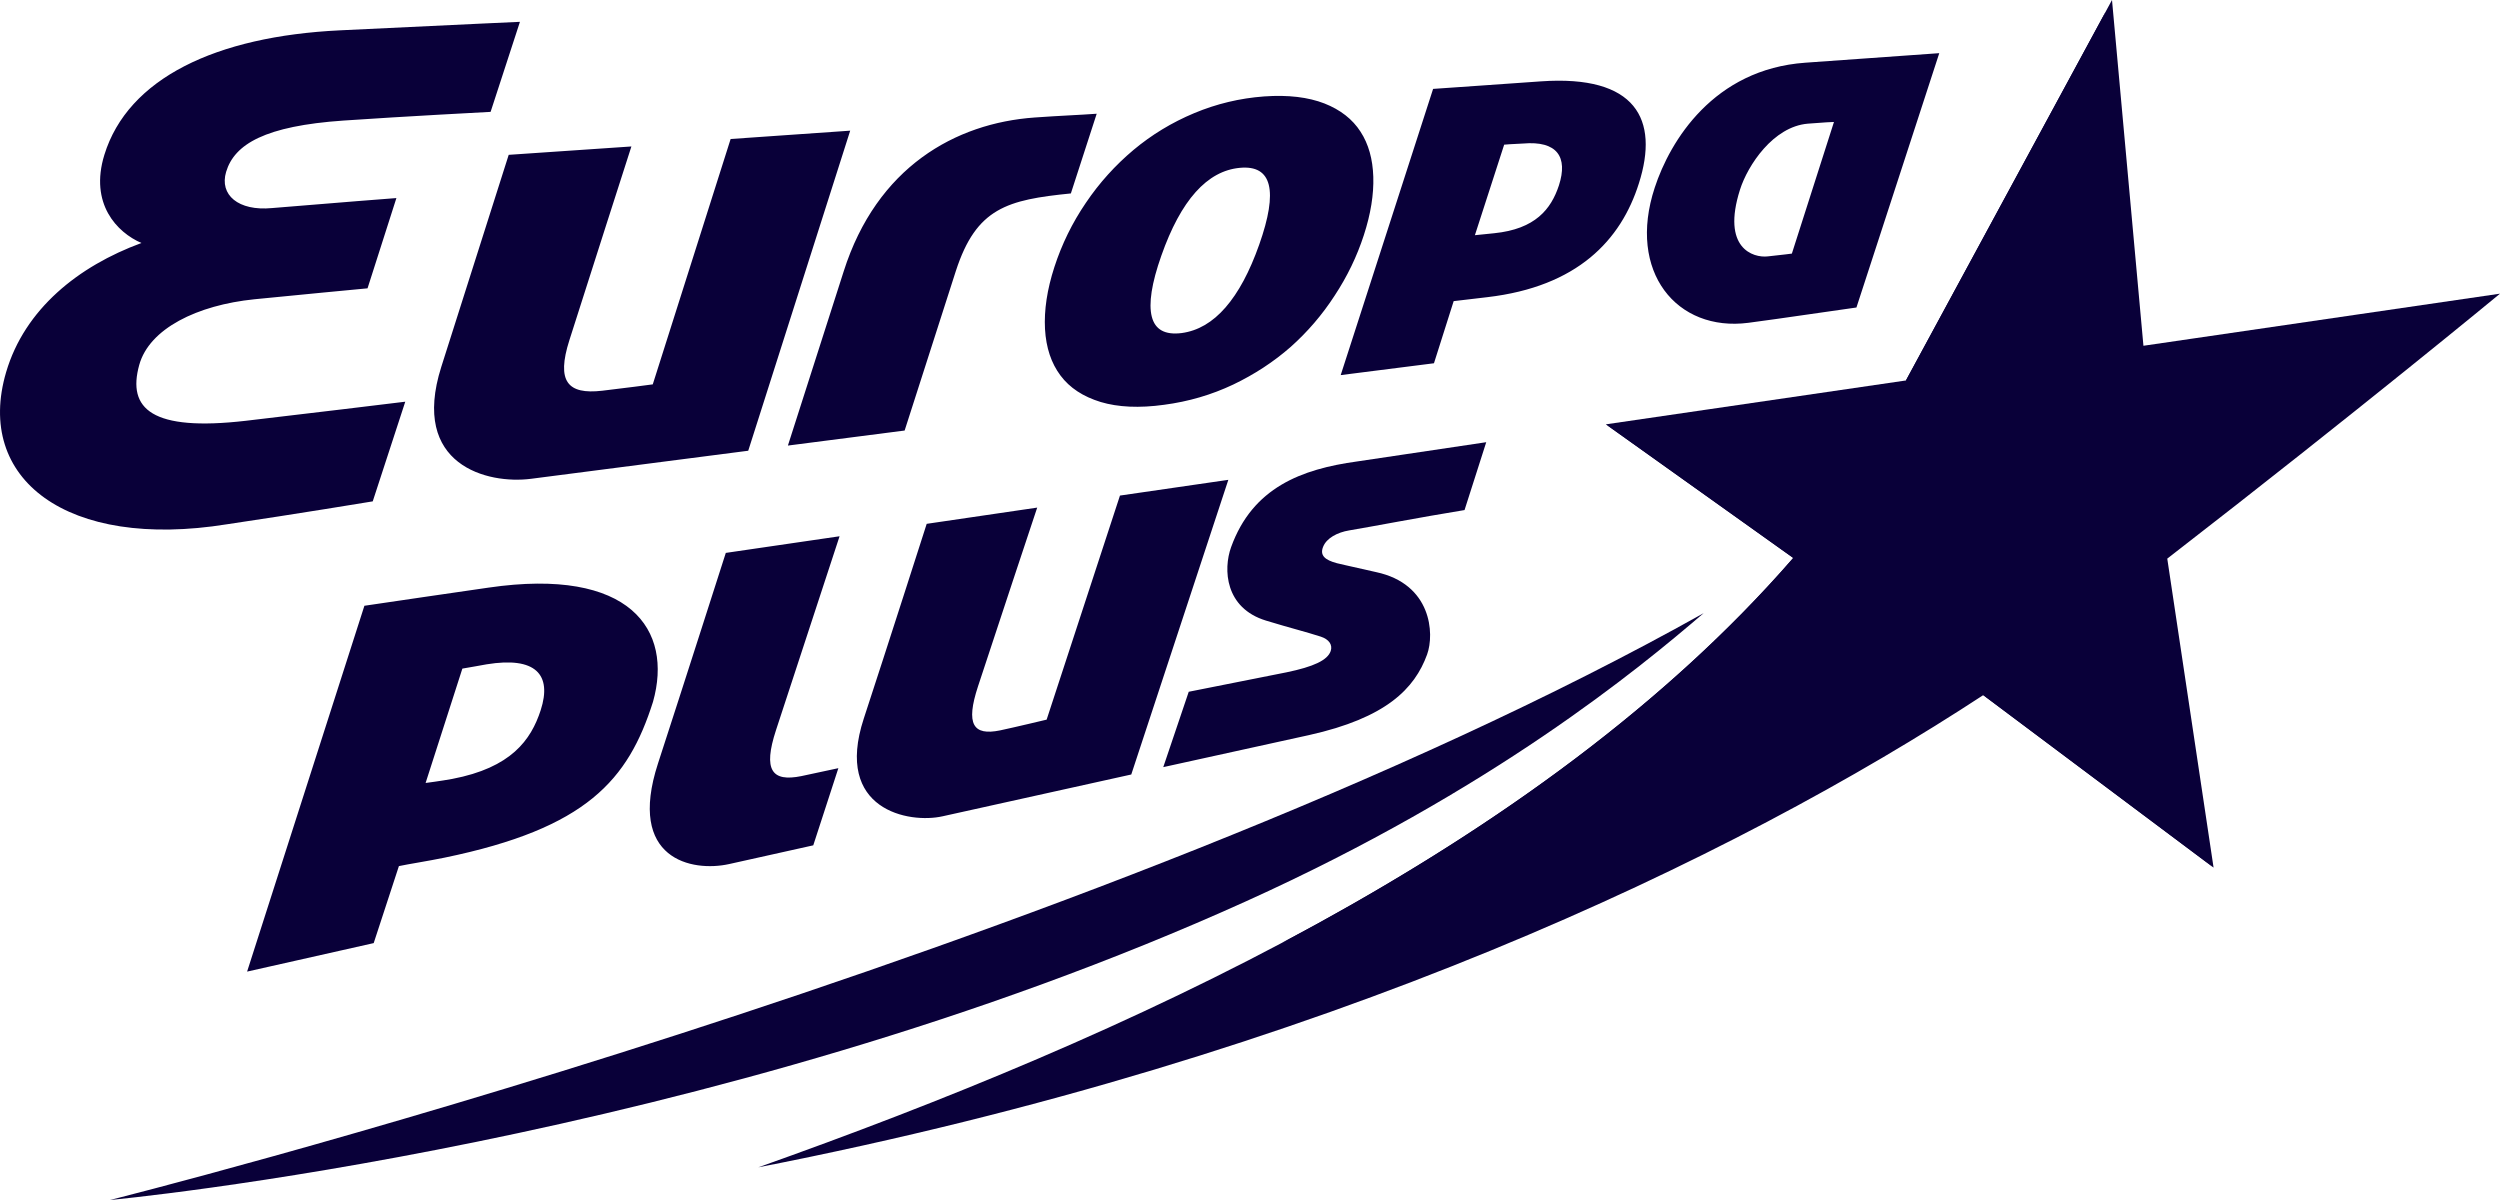
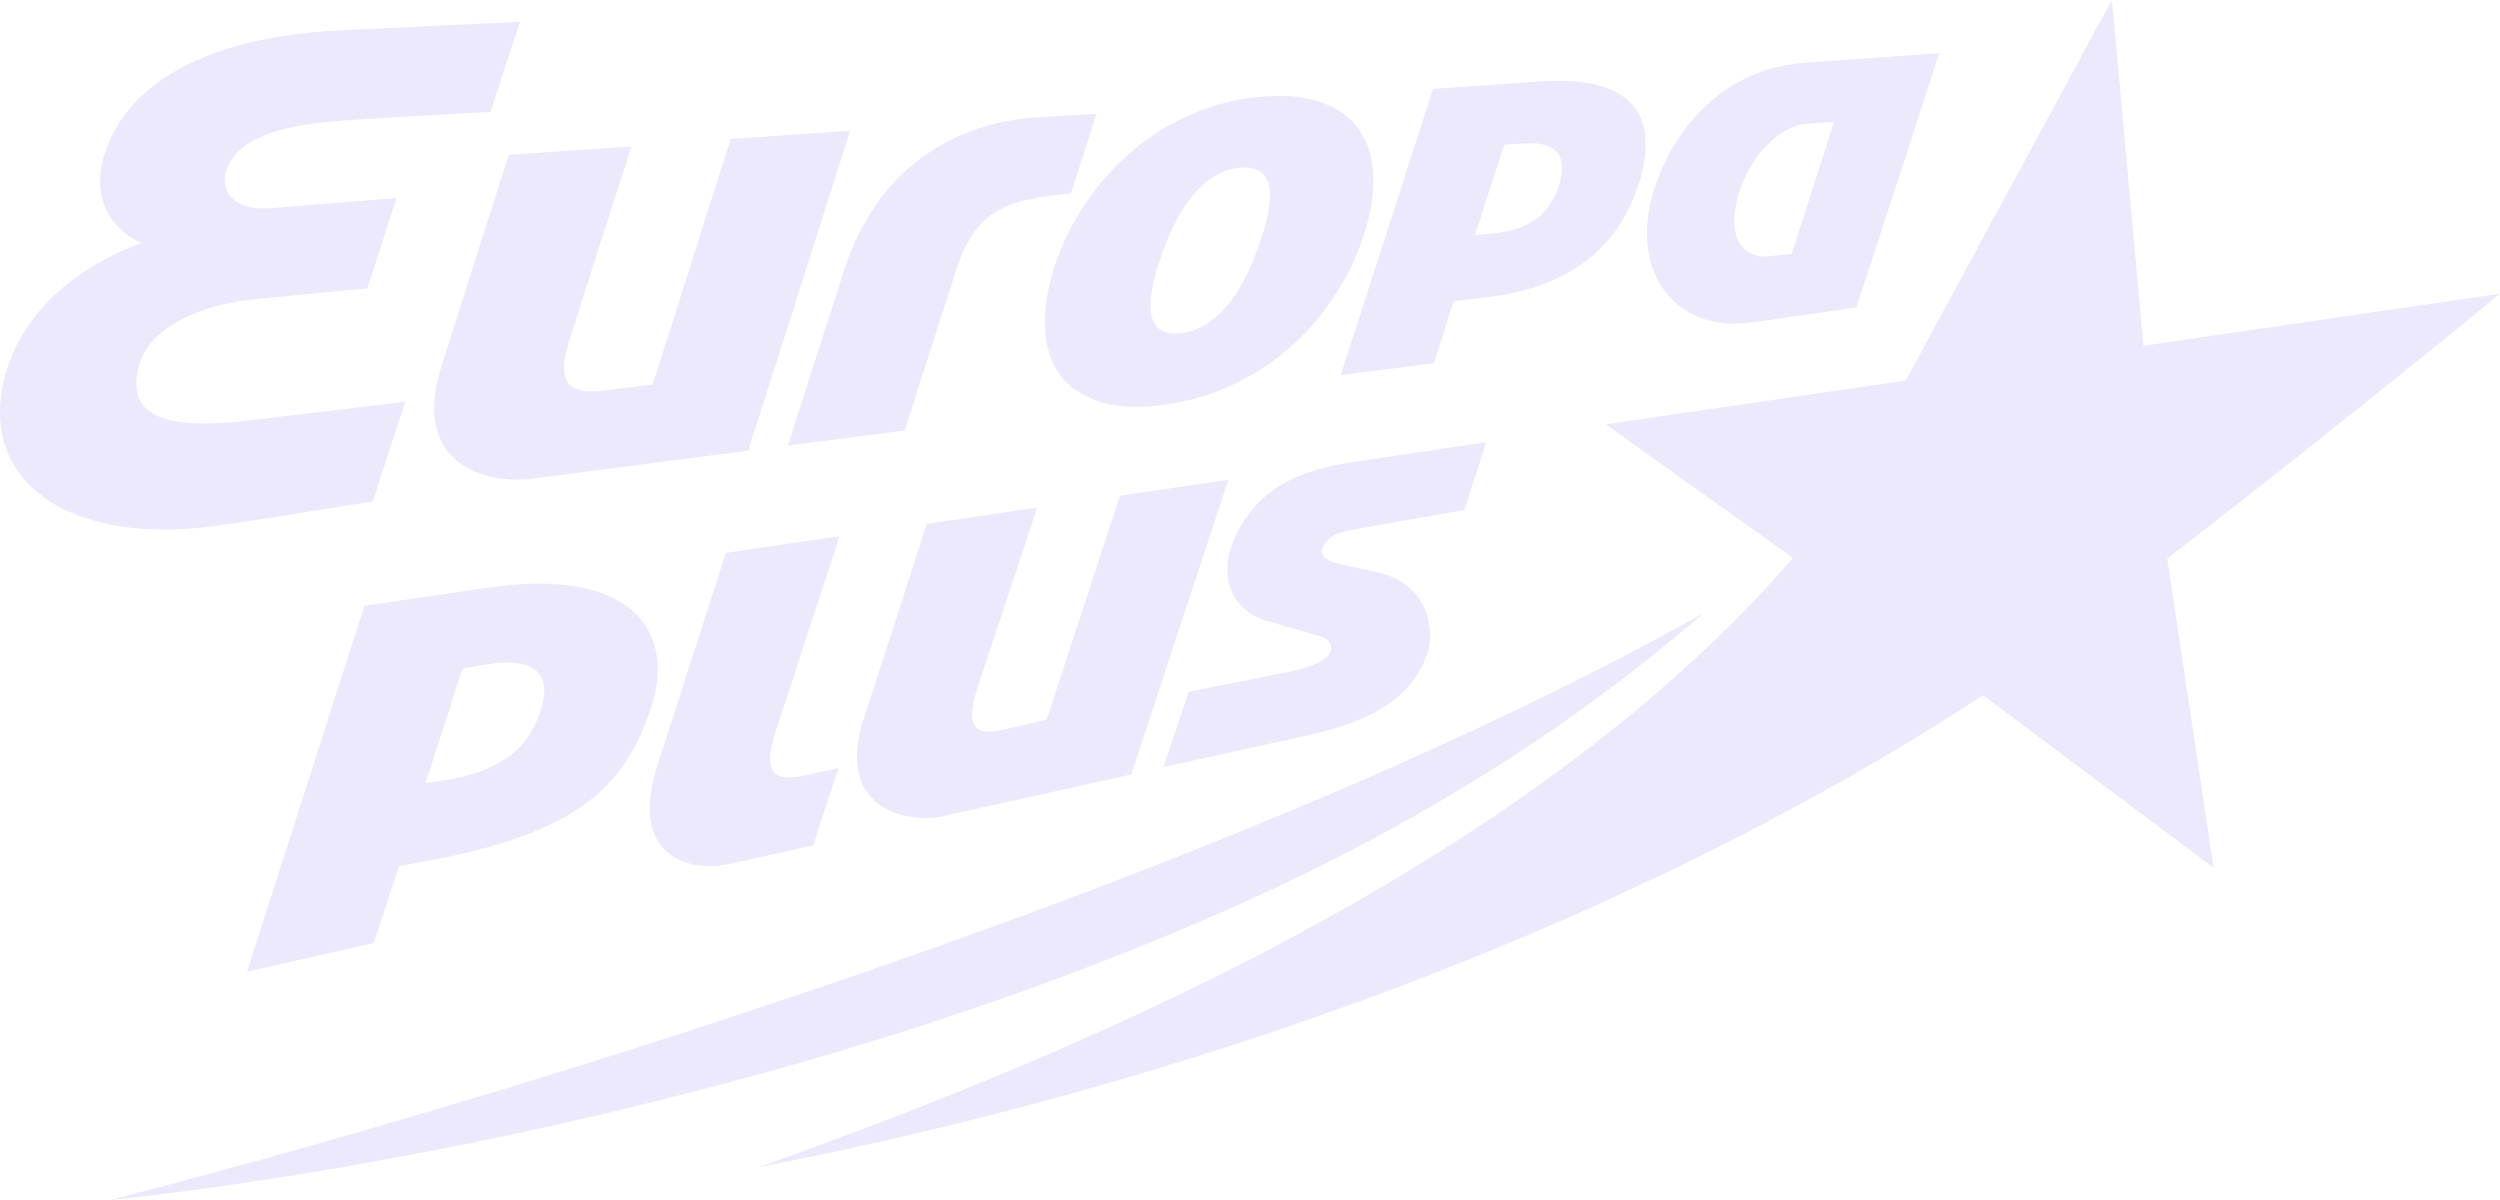
<svg xmlns="http://www.w3.org/2000/svg" width="75" height="36" viewBox="0 0 75 36" fill="none">
-   <path d="M65.018 16.759C70.787 12.293 75 8.81 75 8.81L64.303 10.373L63.36 1.52588e-05L57.178 11.414L48.176 12.73L53.798 16.739C46.166 25.523 33.672 31.143 22.748 35.02C39.796 31.687 52.046 25.735 59.497 20.854L66.407 26.027L65.018 16.759ZM25.151 23.045C24.892 23.101 24.334 23.222 24.041 23.283C23.155 23.463 22.886 23.109 23.28 21.904C23.743 20.487 25.187 16.088 25.187 16.088L21.774 16.587C21.774 16.587 20.46 20.693 19.74 22.903C18.801 25.786 20.763 26.168 21.873 25.922C22.309 25.824 23.514 25.559 24.398 25.36L25.151 23.045ZM12.768 23.489L13.871 20.058C14.258 19.996 14.288 19.981 14.597 19.93C16.074 19.688 16.566 20.238 16.221 21.305C15.929 22.204 15.332 23.032 13.565 23.368C13.211 23.433 12.768 23.489 12.768 23.489ZM14.654 17.629C13.715 17.768 11.776 18.044 10.932 18.173L7.413 29.148L11.211 28.293L11.967 25.983C12.252 25.922 12.835 25.833 13.334 25.73C17.602 24.849 18.846 23.402 19.59 21.055C20.198 18.895 18.912 17.007 14.654 17.629ZM36.85 14.395L33.599 14.867L31.399 21.589C31.399 21.589 30.445 21.818 30.001 21.912C29.196 22.076 28.963 21.735 29.341 20.588C29.782 19.238 31.116 15.228 31.116 15.228L27.801 15.715C27.801 15.715 26.602 19.458 25.913 21.558C25.013 24.303 27.273 24.715 28.276 24.489C29.338 24.252 33.566 23.315 33.938 23.235L36.85 14.395ZM42.813 19.634C42.439 20.663 41.582 21.538 39.274 22.052C38.439 22.237 36.843 22.585 34.898 23.014L35.662 20.753C36.494 20.588 38.453 20.198 38.594 20.17C39.406 20.002 39.827 19.807 39.921 19.531C39.983 19.346 39.873 19.18 39.62 19.098C39.151 18.947 38.724 18.845 37.98 18.618C36.748 18.242 36.693 17.078 36.933 16.414C37.579 14.627 39.044 14.073 40.711 13.844C41.274 13.763 44.082 13.339 44.587 13.266L43.936 15.302C42.601 15.519 41.117 15.806 40.477 15.912C40.119 15.971 39.798 16.144 39.695 16.4C39.586 16.663 39.75 16.8 40.103 16.895C40.103 16.895 40.419 16.971 41.282 17.163C42.947 17.518 43.039 19.011 42.813 19.634Z" fill="#090039" />
-   <path d="M12.373 19.426L10.948 23.958L10.708 24.706C10.708 24.706 11.38 24.628 12.302 24.484C13.435 24.306 14.181 23.91 14.623 23.59C14.339 23.697 14.021 23.79 13.654 23.859C13.29 23.927 12.848 23.983 12.829 23.985L12.059 24.082L12.3 23.334L13.351 20.072C12.65 19.989 12.373 19.426 12.373 19.426Z" fill="#090039" />
-   <path d="M10.566 25.334L9.666 28.114L10.831 27.867L11.423 26.032C10.734 26.113 10.566 25.334 10.566 25.334Z" fill="#090039" />
-   <path d="M39.599 20.401C39.318 20.534 38.884 20.62 38.689 20.66L36.037 21.188L35.839 21.763L38.133 21.299C38.722 21.177 39.168 20.943 39.599 20.401Z" fill="#090039" />
-   <path d="M16.184 18.009C15.739 18.009 15.248 18.047 14.726 18.124C14.347 18.18 11.823 18.546 11.307 18.622L11.076 19.316C11.44 19.263 13.324 18.984 13.704 18.934C15.221 18.734 17.004 18.701 17.579 19.459C18.81 21.081 17.253 23.633 16.049 24.396C17.905 23.577 18.628 22.456 19.117 20.918C19.271 20.369 19.358 19.586 18.897 18.966C18.431 18.34 17.493 18.009 16.184 18.009Z" fill="#090039" />
-   <path d="M30.389 15.84L28.175 16.165C28.9 16.341 29.045 16.98 28.917 17.369C28.503 18.614 27.986 20.172 27.742 20.918C27.479 21.72 27.472 22.212 27.722 22.563C27.844 22.734 28.251 23.293 29.249 23.102C29.813 22.994 30.243 22.901 30.243 22.901C31.115 22.707 31.238 22.147 31.238 22.147L31.245 22.126C30.951 22.195 30.325 22.354 30.098 22.402C29.938 22.434 29.797 22.45 29.667 22.45C29.215 22.45 28.975 22.246 28.852 22.074C28.603 21.723 28.609 21.232 28.873 20.43C29.194 19.451 29.982 17.074 30.392 15.84L30.389 15.84Z" fill="#090039" />
-   <path d="M43.873 13.877C43.568 13.923 41.073 14.297 40.777 14.339C39.734 14.482 38.971 14.741 38.412 15.159C38.825 15.008 41.118 14.752 42.514 14.562C43.621 14.412 43.873 13.877 43.873 13.877Z" fill="#090039" />
-   <path d="M36.129 15.005L33.972 15.318C33.972 15.318 35.012 15.616 34.689 16.599C34.509 17.147 32.587 23.004 32.587 23.004L33.56 22.806L36.129 15.005Z" fill="#090039" />
-   <path d="M24.467 16.698L22.249 17.024C22.974 17.2 23.12 17.838 22.991 18.227C22.578 19.473 22.067 21.033 21.817 21.777C21.27 23.401 21.782 24.608 22.891 24.503C23.914 24.405 24.414 23.715 24.414 23.715C24.311 23.737 24.215 23.757 24.138 23.773C23.959 23.809 23.804 23.827 23.661 23.827C23.18 23.827 22.927 23.613 22.799 23.434C22.472 22.974 22.634 22.291 22.812 21.747C23.154 20.699 24.032 18.024 24.467 16.698Z" fill="#090039" />
-   <path d="M39.68 15.691C39.148 15.795 38.487 16.303 38.331 16.691C38.211 16.98 38.266 17.209 38.334 17.35C38.489 17.669 38.828 17.793 39.069 17.858C39.082 17.861 39.4 17.938 40.27 18.13C40.779 18.239 41.135 18.477 41.332 18.838C41.557 19.251 41.522 19.724 41.443 19.941C41.303 20.326 41.06 20.762 40.49 21.164C40.581 21.127 40.667 21.089 40.75 21.05C41.547 20.599 41.98 20.045 42.143 19.596C42.222 19.38 42.257 18.907 42.032 18.494C41.835 18.133 41.343 17.947 40.837 17.823C39.745 17.554 39.283 17.424 39.083 16.989C39.017 16.847 38.959 16.618 39.08 16.329C39.203 16.022 39.426 15.812 39.68 15.691Z" fill="#090039" />
-   <path d="M10.302 3.617C12.133 3.491 14.718 3.356 14.718 3.356L15.598 0.655C15.598 0.655 14.32 0.711 10.199 0.91C6.473 1.089 3.838 2.353 3.131 4.645C2.679 6.112 3.51 6.973 4.243 7.29C2.351 7.985 0.742 9.271 0.184 11.164C-0.759 14.364 1.997 16.503 6.811 15.728C8.861 15.425 11.182 15.041 11.182 15.041L12.158 12.051C12.158 12.051 8.853 12.454 7.37 12.624C4.559 12.948 3.811 12.27 4.177 10.948C4.479 9.858 5.916 9.153 7.633 8.978C8.604 8.879 11.026 8.65 11.026 8.65L11.892 5.942C11.892 5.942 10.02 6.086 8.161 6.242C7.147 6.339 6.577 5.845 6.784 5.155C7.034 4.321 7.959 3.779 10.302 3.617ZM51.11 18.394C32.916 28.593 3.299 36 3.299 36C3.299 36 21.241 34.338 37.388 27.036C44.772 23.697 49.161 20.065 51.11 18.394ZM53.03 7.692C53.472 7.646 53.756 7.608 53.756 7.608L55.019 3.659C55.015 3.656 54.681 3.674 54.234 3.71C53.198 3.798 52.432 4.958 52.2 5.69C51.641 7.447 52.594 7.741 53.03 7.692ZM58.178 1.595L55.693 9.225C55.389 9.264 53.292 9.576 52.452 9.684C50.304 9.964 48.809 8.156 49.642 5.629C50.102 4.225 51.41 2.076 54.161 1.881C55.965 1.752 58.178 1.595 58.178 1.595ZM44.247 7.056L45.125 4.34C45.391 4.316 45.477 4.322 45.691 4.306C46.718 4.217 47.043 4.71 46.768 5.561C46.532 6.278 46.056 6.872 44.826 6.997C44.581 7.023 44.568 7.023 44.247 7.056ZM46.225 2.441C45.575 2.49 43.567 2.625 42.993 2.667L40.221 11.253L43.019 10.898L43.61 9.034C43.806 9.012 44.112 8.975 44.62 8.915C47.322 8.599 48.629 7.208 49.167 5.5C49.779 3.581 49.082 2.24 46.225 2.441ZM36.765 9.224C36.376 9.671 35.938 9.926 35.448 9.992C34.952 10.054 34.654 9.892 34.554 9.501C34.454 9.11 34.548 8.497 34.839 7.673C35.425 6.006 36.215 5.125 37.196 5.035C38.16 4.944 38.351 5.717 37.775 7.343C37.489 8.152 37.153 8.779 36.765 9.224ZM41.199 5.304C41.182 4.772 41.056 4.32 40.816 3.951C40.575 3.576 40.215 3.294 39.733 3.104C39.247 2.915 38.645 2.841 37.922 2.893C37.194 2.947 36.494 3.115 35.827 3.394C35.154 3.675 34.547 4.045 34.004 4.499C33.46 4.957 32.982 5.483 32.576 6.085C32.166 6.687 31.853 7.33 31.632 8.01C31.412 8.687 31.32 9.309 31.35 9.87C31.382 10.433 31.538 10.897 31.815 11.266C32.092 11.637 32.493 11.898 33.02 12.06C33.541 12.216 34.178 12.247 34.92 12.144C35.657 12.047 36.347 11.844 36.996 11.537C37.637 11.23 38.211 10.854 38.721 10.407C39.224 9.958 39.665 9.447 40.039 8.869C40.416 8.297 40.708 7.693 40.915 7.055C41.123 6.417 41.215 5.833 41.199 5.304ZM32.901 3.412C32.366 3.451 31.809 3.47 31.04 3.525C28.659 3.694 26.304 5.016 25.309 8.146L23.637 13.367L27.139 12.916L28.676 8.128C29.291 6.235 30.218 5.995 32.126 5.803L32.901 3.412ZM22.447 13.522C21.963 13.585 17.302 14.188 15.93 14.364C14.633 14.532 12.302 13.963 13.238 11.008C13.957 8.745 15.261 4.645 15.261 4.645L18.942 4.394C18.942 4.394 17.542 8.75 17.081 10.207C16.687 11.445 17.027 11.841 18.064 11.722C18.643 11.656 19.583 11.531 19.583 11.531L21.919 4.17L25.506 3.92L22.447 13.522Z" fill="#090039" />
-   <path d="M62.871 3.91C63.106 6.518 63.601 11.603 63.601 11.603L71.216 10.489C69.512 11.855 63.824 16.364 63.824 16.364L65.116 23.001C65.116 23.001 61.861 17.875 59.929 19.148C59.367 19.519 54.071 23.533 46.269 26.494C60.093 18.386 61.971 9.932 62.871 3.91Z" fill="#090039" />
-   <path d="M47.178 21.005C39.926 24.669 35.7 26.621 26.586 30.192C31.915 28.625 39.201 26.154 47.178 21.005Z" fill="#090039" />
-   <path d="M46.768 2.921C46.607 2.921 46.438 2.928 46.262 2.941C45.904 2.967 43.643 3.122 43.358 3.142L43.221 3.568C43.318 3.561 44.996 3.446 45.354 3.419C45.53 3.407 45.7 3.401 45.861 3.401C46.519 3.401 47.38 3.51 47.754 4.031C48.103 4.516 47.966 5.275 47.791 5.826C47.491 6.777 46.973 7.503 46.229 8.018C47.474 7.527 48.289 6.645 48.698 5.346C48.874 4.796 49.01 4.038 48.661 3.552C48.287 3.031 47.426 2.921 46.768 2.921Z" fill="#090039" />
-   <path d="M32.205 3.956C32.183 3.956 32.16 3.958 32.137 3.959C31.823 3.976 31.479 3.995 31.075 4.024C30.299 4.079 29.208 4.295 28.182 4.963V4.964C28.892 4.852 30.18 4.711 30.728 4.662C31.599 4.583 32.205 3.956 32.205 3.956Z" fill="#090039" />
-   <path d="M35.861 5.087C34.854 5.358 34.05 6.329 33.467 7.983C33.139 8.914 33.042 9.609 33.17 10.107C33.312 10.664 33.741 10.984 34.345 10.984C34.426 10.984 34.511 10.978 34.602 10.967C35.049 10.907 35.721 10.632 36.093 10.328C35.875 10.419 35.619 10.473 35.509 10.487C35.418 10.499 35.333 10.505 35.252 10.505C34.648 10.505 34.22 10.185 34.078 9.627C33.95 9.13 34.046 8.436 34.375 7.505C34.77 6.382 35.268 5.576 35.861 5.087Z" fill="#090039" />
-   <path d="M18.247 4.942L15.627 5.121C15.627 5.121 16.931 5.447 16.561 6.468C16.069 7.829 15.539 9.658 15.272 10.501C15.113 10.999 14.944 11.72 15.303 12.221C15.525 12.531 16.131 13.033 16.989 12.966C17.431 12.931 18.061 12.86 18.061 12.86C18.815 12.755 19.168 12.09 19.168 12.09C18.849 12.131 18.432 12.183 18.12 12.218C17.985 12.234 17.858 12.242 17.742 12.242C17.235 12.242 16.865 12.085 16.642 11.775C16.283 11.274 16.453 10.553 16.611 10.054C16.958 8.961 17.832 6.236 18.247 4.942Z" fill="#090039" />
-   <path d="M38.359 3.377C38.23 3.377 38.096 3.382 37.958 3.392C37.284 3.443 36.63 3.598 36.014 3.857C35.668 4.001 35.339 4.176 35.027 4.373C35.054 4.361 35.08 4.348 35.108 4.336C35.724 4.078 36.377 3.922 37.051 3.872C37.189 3.862 37.323 3.857 37.453 3.857C37.916 3.857 38.319 3.922 38.65 4.051C39.033 4.201 39.311 4.415 39.497 4.704C39.686 4.996 39.785 5.354 39.799 5.8C39.813 6.276 39.726 6.807 39.54 7.377C39.349 7.966 39.074 8.536 38.722 9.071C38.376 9.605 37.962 10.088 37.488 10.511C37.217 10.749 36.919 10.965 36.603 11.163C36.663 11.136 36.725 11.114 36.785 11.085C37.385 10.799 37.927 10.443 38.395 10.031C38.869 9.609 39.283 9.125 39.63 8.592C39.981 8.057 40.256 7.487 40.447 6.898C40.633 6.327 40.72 5.796 40.706 5.32C40.692 4.874 40.593 4.517 40.403 4.225C40.218 3.936 39.94 3.722 39.557 3.571C39.226 3.442 38.822 3.377 38.359 3.377Z" fill="#090039" />
-   <path d="M44.023 3.827C43.885 4.254 42.872 7.38 42.872 7.38L42.635 8.11V8.111L43.97 7.974C44.642 7.905 45.172 7.697 45.577 7.354C45.362 7.418 45.132 7.468 44.877 7.495L43.543 7.631L43.779 6.9L44.621 4.294C43.938 4.323 44.023 3.827 44.023 3.827Z" fill="#090039" />
-   <path d="M42.444 8.687C42.32 9.082 41.859 10.541 41.859 10.541L42.646 10.441C42.646 10.441 42.955 9.471 43.081 9.073C42.588 9.106 42.444 8.687 42.444 8.687Z" fill="#090039" />
-   <path d="M52.924 3.759C51.821 4.058 51.05 5.218 50.823 6.016C50.035 8.792 52.629 8.617 53.343 8.161C53.217 8.177 52.991 8.198 52.94 8.198C52.493 8.198 52.076 7.988 51.825 7.637C51.474 7.149 51.443 6.442 51.731 5.537C51.904 4.988 52.318 4.255 52.924 3.759Z" fill="#090039" />
-   <path d="M57.479 2.146L54.195 2.38C53.289 2.444 52.571 2.743 52.002 3.142C52.483 3.065 52.76 3.029 53.24 2.995L56.524 2.762C56.524 2.762 54.75 8.187 54.524 8.867H54.526L55.322 8.768L57.479 2.146Z" fill="#090039" />
-   <path d="M29.36 6.109C28.428 6.423 27.454 7.099 26.996 8.51L25.676 12.62L26.767 12.46L28.208 7.972C28.501 7.069 28.881 6.491 29.36 6.109C29.36 6.109 29.36 6.109 29.36 6.109Z" fill="#090039" />
-   <path d="M24.809 4.47L22.286 4.646C22.286 4.646 23.539 4.908 23.228 5.859C23.078 6.32 21.786 10.355 21.18 12.248C20.991 12.839 20.869 13.221 20.869 13.221C21.187 13.18 21.878 13.091 22.074 13.066L24.813 4.471V4.47L24.809 4.47Z" fill="#090039" />
-   <path d="M6.996 4.02C6.12 4.335 5.366 4.844 5.139 5.512C4.635 6.99 5.843 7.702 7.348 7.621C8.484 7.56 8.606 7.551 9.569 7.472C10.53 7.394 11.194 6.5 11.196 6.498V6.498C10.481 6.554 8.008 6.754 7.914 6.754C7.276 6.754 6.767 6.538 6.481 6.147C6.248 5.829 6.188 5.424 6.312 5.009C6.431 4.614 6.657 4.288 6.997 4.02C6.997 4.021 6.996 4.02 6.996 4.02Z" fill="#090039" />
-   <path d="M14.905 1.188C14.142 1.222 12.693 1.291 10.222 1.409C9.596 1.439 9.008 1.5 8.461 1.589C7.869 1.722 7.073 2.272 7.052 2.484C8.181 2.335 10.519 2.248 12.369 2.141C14.219 2.034 14.905 1.188 14.905 1.188Z" fill="#090039" />
-   <path d="M4.78 9.407C3.704 9.708 2.694 10.518 2.471 11.324C2.285 11.991 2.388 12.51 2.654 12.95C3.379 14.143 4.936 14.268 6.449 14.187C6.974 14.159 8.839 13.913 9.591 13.823C11.02 13.646 11.446 12.641 11.446 12.641C10.377 12.771 8.459 13.002 7.426 13.121C6.947 13.176 6.512 13.205 6.134 13.205C5.006 13.205 4.271 12.954 3.886 12.439C3.579 12.028 3.517 11.481 3.702 10.813C3.853 10.268 4.23 9.79 4.78 9.407Z" fill="#090039" />
-   <path d="M48.176 12.73L53.798 16.738C49.737 21.413 44.3 25.191 38.455 28.287C44.792 25.571 50.958 21.911 55.751 16.477L48.176 12.73Z" fill="#090039" />
-   <path d="M63.169 0.352L57.178 11.414C57.178 11.414 58.696 11.286 59.106 10.258C59.515 9.23 63.169 0.352 63.169 0.352Z" fill="#090039" />
-   <path d="M59.982 20.694C59.794 20.695 59.626 20.753 59.497 20.853V20.854L66.407 26.027C66.407 26.027 61.236 21.415 60.764 21.014C60.499 20.788 60.224 20.693 59.982 20.694Z" fill="#090039" />
-   <path d="M7.42 13.122C6.944 13.177 6.511 13.205 6.134 13.205C5.007 13.205 4.271 12.954 3.886 12.439C3.579 12.028 3.518 11.481 3.703 10.813C3.846 10.296 4.195 9.839 4.7 9.467C4.387 9.624 3.636 10.105 3.346 10.98C2.674 13.011 4.71 13.925 7.42 13.122ZM8.162 6.737C8.022 6.748 7.93 6.754 7.914 6.754C7.276 6.754 6.767 6.538 6.481 6.147C6.248 5.829 6.188 5.424 6.313 5.009C6.43 4.617 6.654 4.293 6.99 4.027C6.823 4.089 6.226 4.395 5.957 5.125C5.81 5.529 5.853 5.915 6.073 6.244C6.338 6.635 7.006 6.972 8.162 6.737ZM24.813 4.47L22.074 13.066C21.989 13.077 21.772 13.11 21.662 13.125L24.813 4.47ZM40.404 4.225C40.593 4.517 40.692 4.874 40.706 5.32C40.72 5.796 40.633 6.327 40.447 6.897C40.256 7.486 39.981 8.056 39.629 8.591C40.364 7.011 40.444 5.933 40.43 5.457C40.416 5.011 40.32 4.652 40.127 4.362C39.627 3.609 38.682 3.473 37.958 3.392C38.096 3.382 38.23 3.377 38.359 3.377C38.823 3.377 39.226 3.442 39.557 3.57C39.94 3.722 40.218 3.936 40.404 4.225ZM29.67 5.9C29.041 6.27 28.561 6.884 28.208 7.972L26.767 12.46L26.471 12.498L27.869 8.144C28.283 6.868 28.871 6.241 29.67 5.9ZM42.806 9.036L42.349 10.479L42.398 10.473L42.646 10.441L43.081 9.073C42.972 9.081 42.883 9.064 42.806 9.036ZM57.479 2.146L55.322 8.768C55.322 8.768 55.321 8.768 55.321 8.768L55.013 8.806L57.479 2.146ZM48.661 3.552C49.01 4.037 48.874 4.795 48.698 5.346C48.76 4.54 48.938 3.025 46.261 2.94C46.438 2.928 46.608 2.922 46.769 2.922C47.426 2.921 48.287 3.031 48.661 3.552ZM43.203 7.803L44.593 4.381L43.779 6.9L43.542 7.631C43.542 7.631 44.081 7.59 44.297 7.553C43.836 7.725 43.203 7.803 43.203 7.803ZM34.375 7.505C34.047 8.436 33.95 9.13 34.078 9.627C34.22 10.185 34.648 10.504 35.252 10.504C35.333 10.504 35.418 10.499 35.509 10.488C35.712 10.461 35.906 10.405 36.093 10.328C35.806 10.503 35.348 10.662 35.01 10.66C34.406 10.656 33.977 10.34 33.835 9.783C33.707 9.285 33.767 8.387 34.375 7.505ZM18.12 12.218C17.985 12.234 17.858 12.242 17.742 12.242C17.235 12.242 16.865 12.085 16.643 11.775C16.283 11.274 16.453 10.553 16.611 10.054C16.958 8.96 17.832 6.236 18.247 4.942C18.247 4.942 16.619 9.132 16.273 10.226C16.114 10.724 15.944 11.446 16.304 11.947C16.526 12.256 16.896 12.414 17.404 12.414C17.518 12.414 17.839 12.376 18.12 12.218ZM63.824 16.364L65.116 23.001L63.404 17.322C63.404 17.322 63.253 16.863 63.824 16.364ZM63.016 12.206C63.016 12.206 71.027 10.64 71.216 10.489L63.601 11.603C63.601 11.603 63.106 6.518 62.871 3.91C62.772 4.576 63.016 12.206 63.016 12.206ZM33.188 22.886C33.302 22.86 33.475 22.825 33.56 22.806L36.129 15.005L33.188 22.886ZM41.177 17.651C40.308 17.458 39.989 17.382 39.977 17.378C39.735 17.314 39.396 17.19 39.242 16.87C39.174 16.73 39.118 16.5 39.239 16.211C39.321 16.005 39.475 15.828 39.68 15.691C39.426 15.812 39.203 16.022 39.08 16.329C38.96 16.618 39.017 16.847 39.083 16.989C39.283 17.423 39.745 17.554 40.838 17.823C41.343 17.947 41.835 18.133 42.032 18.494C42.257 18.907 42.222 19.38 42.143 19.596C41.98 20.046 41.545 20.602 40.745 21.054C41.803 20.566 42.166 19.969 42.35 19.461C42.429 19.244 42.465 18.772 42.239 18.358C42.042 17.998 41.686 17.76 41.177 17.651ZM23.661 23.827C23.18 23.827 22.927 23.613 22.799 23.434C22.472 22.974 22.634 22.291 22.812 21.746C23.154 20.699 24.032 18.024 24.467 16.698C24.467 16.698 22.815 20.871 22.473 21.918C22.295 22.463 22.133 23.147 22.46 23.606C22.588 23.785 22.841 23.999 23.322 23.999C23.464 23.999 23.622 23.987 23.799 23.945C24.16 23.859 24.414 23.715 24.414 23.715C24.311 23.737 24.215 23.757 24.138 23.773C23.959 23.809 23.803 23.827 23.661 23.827ZM28.534 20.602C28.27 21.403 28.264 21.895 28.514 22.246C28.636 22.418 28.876 22.622 29.328 22.622C29.458 22.622 29.795 22.587 30.099 22.401C29.938 22.434 29.797 22.45 29.667 22.45C29.215 22.45 28.975 22.246 28.853 22.074C28.603 21.723 28.61 21.232 28.873 20.43C29.193 19.451 29.983 17.073 30.393 15.839C30.393 15.84 28.855 19.623 28.534 20.602ZM13.322 20.105L11.602 24.354C11.602 24.354 12.848 23.983 12.829 23.985L12.059 24.082L12.299 23.334L13.322 20.105ZM16.184 18.009C17.366 18.224 18.092 18.512 18.557 19.138C19.019 19.758 19.085 20.775 18.343 22.596C18.68 22.101 18.918 21.544 19.117 20.918C19.271 20.369 19.358 19.585 18.897 18.966C18.431 18.34 17.493 18.009 16.184 18.009ZM11.423 26.032L10.831 27.867L10.463 27.947L11.075 25.991C11.193 26.036 11.322 26.044 11.423 26.032Z" fill="#090039" />
+   <path d="M65.018 16.759C70.787 12.293 75 8.81 75 8.81L64.303 10.373L63.36 0L57.178 11.414L48.176 12.73L53.798 16.739C46.166 25.523 33.672 31.143 22.748 35.02C39.796 31.687 52.046 25.735 59.497 20.854L66.407 26.027L65.018 16.759ZM25.151 23.045C24.892 23.101 24.334 23.222 24.041 23.283C23.155 23.463 22.886 23.109 23.28 21.904C23.743 20.487 25.187 16.088 25.187 16.088L21.774 16.587C21.774 16.587 20.46 20.693 19.74 22.903C18.801 25.786 20.763 26.168 21.873 25.922C22.309 25.824 23.514 25.559 24.398 25.36L25.151 23.045ZM12.768 23.489L13.871 20.058C14.258 19.996 14.288 19.981 14.597 19.93C16.074 19.688 16.566 20.238 16.221 21.305C15.929 22.204 15.332 23.032 13.565 23.368C13.211 23.433 12.768 23.489 12.768 23.489ZM14.654 17.629C13.715 17.768 11.776 18.044 10.932 18.173L7.413 29.148L11.211 28.293L11.967 25.983C12.252 25.922 12.835 25.833 13.334 25.73C17.602 24.849 18.846 23.402 19.59 21.055C20.198 18.895 18.912 17.007 14.654 17.629ZM36.85 14.395L33.599 14.867L31.399 21.589C31.399 21.589 30.445 21.818 30.001 21.912C29.196 22.076 28.963 21.735 29.341 20.588C29.782 19.238 31.116 15.228 31.116 15.228L27.801 15.715C27.801 15.715 26.602 19.458 25.913 21.558C25.013 24.303 27.273 24.715 28.276 24.489C29.338 24.252 33.566 23.315 33.938 23.235L36.85 14.395ZM42.813 19.634C42.439 20.663 41.582 21.538 39.274 22.052C38.439 22.237 36.843 22.585 34.898 23.014L35.662 20.753C36.494 20.588 38.453 20.198 38.594 20.17C39.406 20.002 39.827 19.807 39.921 19.531C39.983 19.346 39.873 19.18 39.62 19.098C39.151 18.947 38.724 18.845 37.98 18.618C36.748 18.242 36.693 17.078 36.933 16.414C37.579 14.627 39.044 14.073 40.711 13.844C41.274 13.763 44.082 13.339 44.587 13.266L43.936 15.302C42.601 15.519 41.117 15.806 40.477 15.912C40.119 15.971 39.798 16.144 39.695 16.4C39.586 16.663 39.75 16.8 40.103 16.895C40.103 16.895 40.419 16.971 41.282 17.163C42.947 17.518 43.039 19.011 42.813 19.634Z" fill="#ECE9FD" />
+   <path d="M12.373 19.426L10.948 23.958L10.708 24.706C10.708 24.706 11.38 24.628 12.302 24.484C13.435 24.306 14.181 23.91 14.623 23.59C14.339 23.697 14.021 23.79 13.654 23.859C13.29 23.927 12.848 23.983 12.829 23.985L12.059 24.082L12.3 23.334L13.351 20.072C12.65 19.989 12.373 19.426 12.373 19.426Z" fill="#ECE9FD" />
+   <path d="M10.566 25.334L9.666 28.114L10.831 27.867L11.423 26.032C10.734 26.113 10.566 25.334 10.566 25.334Z" fill="#ECE9FD" />
+   <path d="M39.599 20.401C39.318 20.534 38.884 20.62 38.689 20.66L36.037 21.188L35.839 21.763L38.133 21.299C38.722 21.177 39.168 20.943 39.599 20.401Z" fill="#ECE9FD" />
+   <path d="M16.184 18.009C15.739 18.009 15.248 18.047 14.726 18.124C14.347 18.18 11.823 18.546 11.307 18.622L11.076 19.316C11.44 19.263 13.324 18.984 13.704 18.934C15.221 18.734 17.004 18.701 17.579 19.459C18.81 21.081 17.253 23.633 16.049 24.396C17.905 23.577 18.628 22.456 19.117 20.918C19.271 20.369 19.358 19.586 18.897 18.966C18.431 18.34 17.493 18.009 16.184 18.009Z" fill="#ECE9FD" />
+   <path d="M30.389 15.84L28.175 16.165C28.9 16.341 29.045 16.98 28.917 17.369C28.503 18.614 27.986 20.172 27.742 20.918C27.479 21.72 27.472 22.212 27.722 22.563C27.844 22.734 28.251 23.293 29.249 23.102C29.813 22.994 30.243 22.901 30.243 22.901C31.115 22.707 31.238 22.147 31.238 22.147L31.245 22.126C30.951 22.195 30.325 22.354 30.098 22.402C29.938 22.434 29.797 22.45 29.667 22.45C29.215 22.45 28.975 22.246 28.852 22.074C28.603 21.723 28.609 21.232 28.873 20.43C29.194 19.451 29.982 17.074 30.392 15.84L30.389 15.84Z" fill="#ECE9FD" />
+   <path d="M43.873 13.877C43.568 13.923 41.073 14.297 40.777 14.339C39.734 14.482 38.971 14.741 38.412 15.159C38.825 15.008 41.118 14.752 42.514 14.562C43.621 14.412 43.873 13.877 43.873 13.877Z" fill="#ECE9FD" />
+   <path d="M36.129 15.005L33.972 15.318C33.972 15.318 35.012 15.616 34.689 16.599C34.509 17.147 32.587 23.004 32.587 23.004L33.56 22.806L36.129 15.005Z" fill="#ECE9FD" />
+   <path d="M24.467 16.698L22.249 17.024C22.974 17.2 23.12 17.838 22.991 18.227C22.578 19.473 22.067 21.033 21.817 21.777C21.27 23.401 21.782 24.608 22.891 24.503C23.914 24.405 24.414 23.715 24.414 23.715C24.311 23.737 24.215 23.757 24.138 23.773C23.959 23.809 23.804 23.827 23.661 23.827C23.18 23.827 22.927 23.613 22.799 23.434C22.472 22.974 22.634 22.291 22.812 21.746C23.154 20.699 24.032 18.024 24.467 16.698Z" fill="#ECE9FD" />
+   <path d="M39.68 15.691C39.148 15.795 38.487 16.303 38.331 16.691C38.211 16.98 38.266 17.209 38.334 17.35C38.489 17.669 38.828 17.793 39.069 17.858C39.082 17.861 39.4 17.938 40.27 18.13C40.779 18.239 41.135 18.477 41.332 18.838C41.557 19.251 41.522 19.724 41.443 19.941C41.303 20.326 41.06 20.762 40.49 21.164C40.581 21.127 40.667 21.089 40.75 21.05C41.547 20.599 41.98 20.045 42.143 19.596C42.222 19.38 42.257 18.907 42.032 18.494C41.835 18.133 41.343 17.947 40.837 17.823C39.745 17.554 39.283 17.424 39.083 16.989C39.017 16.847 38.959 16.618 39.08 16.329C39.203 16.022 39.426 15.812 39.68 15.691Z" fill="#ECE9FD" />
+   <path d="M10.302 3.617C12.133 3.491 14.718 3.356 14.718 3.356L15.598 0.655C15.598 0.655 14.32 0.711 10.199 0.91C6.473 1.089 3.838 2.353 3.131 4.645C2.679 6.112 3.51 6.973 4.243 7.29C2.351 7.985 0.742 9.271 0.184 11.164C-0.759 14.364 1.997 16.503 6.811 15.728C8.861 15.425 11.182 15.041 11.182 15.041L12.158 12.051C12.158 12.051 8.853 12.454 7.37 12.624C4.559 12.948 3.811 12.27 4.177 10.948C4.479 9.858 5.916 9.153 7.633 8.978C8.604 8.879 11.026 8.65 11.026 8.65L11.892 5.942C11.892 5.942 10.02 6.086 8.161 6.242C7.147 6.339 6.577 5.845 6.784 5.155C7.034 4.321 7.959 3.779 10.302 3.617ZM51.11 18.394C32.916 28.593 3.299 36 3.299 36C3.299 36 21.241 34.338 37.388 27.036C44.772 23.697 49.161 20.065 51.11 18.394ZM53.03 7.692C53.472 7.646 53.756 7.608 53.756 7.608L55.019 3.659C55.015 3.656 54.681 3.674 54.234 3.71C53.198 3.798 52.432 4.958 52.2 5.69C51.641 7.447 52.594 7.741 53.03 7.692ZM58.178 1.595L55.693 9.225C55.389 9.264 53.292 9.576 52.452 9.684C50.304 9.964 48.809 8.156 49.642 5.629C50.102 4.225 51.41 2.076 54.161 1.881C55.965 1.752 58.178 1.595 58.178 1.595ZM44.247 7.056L45.125 4.34C45.391 4.316 45.477 4.322 45.691 4.306C46.718 4.217 47.043 4.71 46.768 5.561C46.532 6.278 46.056 6.872 44.826 6.997C44.581 7.023 44.568 7.023 44.247 7.056ZM46.225 2.441C45.575 2.49 43.567 2.625 42.993 2.667L40.221 11.253L43.019 10.898L43.61 9.034C43.806 9.012 44.112 8.975 44.62 8.915C47.322 8.599 48.629 7.208 49.167 5.5C49.779 3.581 49.082 2.24 46.225 2.441ZM36.765 9.224C36.376 9.671 35.938 9.926 35.448 9.992C34.952 10.054 34.654 9.892 34.554 9.501C34.454 9.11 34.548 8.497 34.839 7.673C35.425 6.006 36.215 5.125 37.196 5.035C38.16 4.944 38.351 5.717 37.775 7.343C37.489 8.152 37.153 8.779 36.765 9.224ZM41.199 5.304C41.182 4.772 41.056 4.32 40.816 3.951C40.575 3.576 40.215 3.294 39.733 3.104C39.247 2.915 38.645 2.841 37.922 2.893C37.194 2.947 36.494 3.115 35.827 3.394C35.154 3.675 34.547 4.045 34.004 4.499C33.46 4.957 32.982 5.483 32.576 6.085C32.166 6.687 31.853 7.33 31.632 8.01C31.412 8.687 31.32 9.309 31.35 9.87C31.382 10.433 31.538 10.897 31.815 11.266C32.092 11.637 32.493 11.898 33.02 12.06C33.541 12.216 34.178 12.247 34.92 12.144C35.657 12.047 36.347 11.844 36.996 11.537C37.637 11.23 38.211 10.854 38.721 10.407C39.224 9.958 39.665 9.447 40.039 8.869C40.416 8.297 40.708 7.693 40.915 7.055C41.123 6.417 41.215 5.833 41.199 5.304ZM32.901 3.412C32.366 3.451 31.809 3.47 31.04 3.525C28.659 3.694 26.304 5.016 25.309 8.146L23.637 13.367L27.139 12.916L28.676 8.128C29.291 6.235 30.218 5.995 32.126 5.803L32.901 3.412ZM22.447 13.522C21.963 13.585 17.302 14.188 15.93 14.364C14.633 14.532 12.302 13.963 13.238 11.008C13.957 8.745 15.261 4.645 15.261 4.645L18.942 4.394C18.942 4.394 17.542 8.75 17.081 10.207C16.687 11.445 17.027 11.841 18.064 11.722C18.643 11.656 19.583 11.531 19.583 11.531L21.919 4.17L25.506 3.92L22.447 13.522Z" fill="#ECE9FD" />
+   <path d="M62.871 3.91C63.106 6.518 63.601 11.603 63.601 11.603L71.216 10.489C69.512 11.855 63.824 16.364 63.824 16.364L65.116 23.001C65.116 23.001 61.861 17.875 59.929 19.148C59.367 19.519 54.071 23.533 46.269 26.495C60.093 18.386 61.971 9.932 62.871 3.91Z" fill="#ECE9FD" />
+   <path d="M47.178 21.005C39.926 24.669 35.7 26.621 26.586 30.192C31.915 28.625 39.201 26.154 47.178 21.005Z" fill="#ECE9FD" />
+   <path d="M46.768 2.921C46.607 2.921 46.438 2.928 46.262 2.941C45.904 2.967 43.643 3.122 43.358 3.142L43.221 3.568C43.318 3.561 44.996 3.446 45.354 3.419C45.53 3.407 45.7 3.401 45.861 3.401C46.519 3.401 47.38 3.51 47.754 4.031C48.103 4.516 47.966 5.275 47.791 5.826C47.491 6.777 46.973 7.503 46.229 8.019C47.474 7.527 48.289 6.645 48.698 5.347C48.874 4.796 49.01 4.038 48.661 3.552C48.287 3.031 47.426 2.921 46.768 2.921Z" fill="#ECE9FD" />
+   <path d="M32.205 3.956C32.183 3.956 32.16 3.958 32.137 3.959C31.823 3.976 31.479 3.995 31.075 4.024C30.299 4.079 29.208 4.295 28.182 4.963V4.964C28.892 4.852 30.18 4.711 30.728 4.662C31.599 4.583 32.205 3.956 32.205 3.956Z" fill="#ECE9FD" />
+   <path d="M35.861 5.087C34.854 5.358 34.05 6.329 33.467 7.983C33.139 8.914 33.042 9.609 33.17 10.107C33.312 10.664 33.741 10.983 34.345 10.983C34.426 10.983 34.511 10.978 34.602 10.967C35.049 10.907 35.721 10.632 36.093 10.328C35.875 10.419 35.619 10.473 35.509 10.487C35.418 10.499 35.333 10.505 35.252 10.505C34.648 10.505 34.22 10.185 34.078 9.627C33.95 9.13 34.046 8.435 34.375 7.505C34.77 6.382 35.268 5.576 35.861 5.087Z" fill="#ECE9FD" />
+   <path d="M18.247 4.942L15.627 5.121C15.627 5.121 16.931 5.447 16.561 6.468C16.069 7.829 15.539 9.658 15.272 10.501C15.113 10.999 14.944 11.72 15.303 12.221C15.525 12.531 16.131 13.033 16.989 12.966C17.431 12.931 18.061 12.86 18.061 12.86C18.815 12.755 19.168 12.09 19.168 12.09C18.849 12.131 18.432 12.183 18.12 12.218C17.985 12.234 17.858 12.242 17.742 12.242C17.235 12.242 16.865 12.085 16.642 11.775C16.283 11.274 16.453 10.553 16.611 10.054C16.958 8.961 17.832 6.236 18.247 4.942Z" fill="#ECE9FD" />
+   <path d="M38.359 3.377C38.23 3.377 38.096 3.382 37.958 3.392C37.284 3.443 36.63 3.598 36.014 3.857C35.668 4.001 35.339 4.176 35.027 4.373C35.054 4.361 35.08 4.348 35.108 4.336C35.724 4.078 36.377 3.922 37.051 3.872C37.189 3.862 37.323 3.857 37.453 3.857C37.916 3.857 38.319 3.922 38.65 4.051C39.033 4.201 39.311 4.415 39.497 4.704C39.686 4.996 39.785 5.354 39.799 5.8C39.813 6.276 39.726 6.807 39.54 7.377C39.349 7.966 39.074 8.536 38.722 9.071C38.376 9.605 37.962 10.088 37.488 10.511C37.217 10.749 36.919 10.965 36.603 11.163C36.663 11.137 36.725 11.114 36.785 11.085C37.385 10.799 37.927 10.443 38.395 10.031C38.869 9.609 39.283 9.125 39.63 8.592C39.981 8.057 40.256 7.487 40.447 6.898C40.633 6.327 40.72 5.796 40.706 5.32C40.692 4.874 40.593 4.517 40.403 4.225C40.218 3.936 39.94 3.722 39.557 3.571C39.226 3.442 38.822 3.377 38.359 3.377Z" fill="#ECE9FD" />
+   <path d="M44.023 3.827C43.885 4.254 42.872 7.38 42.872 7.38L42.635 8.11V8.111L43.97 7.974C44.642 7.905 45.172 7.697 45.577 7.354C45.362 7.418 45.132 7.468 44.877 7.495L43.543 7.631L43.779 6.9L44.621 4.294C43.938 4.323 44.023 3.827 44.023 3.827Z" fill="#ECE9FD" />
+   <path d="M42.444 8.687C42.32 9.082 41.859 10.541 41.859 10.541L42.646 10.441C42.646 10.441 42.955 9.471 43.081 9.073C42.588 9.106 42.444 8.687 42.444 8.687Z" fill="#ECE9FD" />
+   <path d="M52.924 3.759C51.821 4.058 51.05 5.218 50.823 6.016C50.035 8.792 52.629 8.617 53.343 8.161C53.217 8.177 52.991 8.198 52.94 8.198C52.493 8.198 52.076 7.988 51.825 7.637C51.474 7.149 51.443 6.442 51.731 5.537C51.904 4.988 52.318 4.255 52.924 3.759Z" fill="#ECE9FD" />
+   <path d="M57.479 2.146L54.195 2.38C53.289 2.444 52.571 2.743 52.002 3.142C52.483 3.065 52.76 3.029 53.24 2.995L56.524 2.762C56.524 2.762 54.75 8.187 54.524 8.867H54.526L55.322 8.768L57.479 2.146Z" fill="#ECE9FD" />
+   <path d="M29.36 6.109C28.428 6.423 27.454 7.099 26.996 8.51L25.676 12.62L26.767 12.46L28.208 7.972C28.501 7.069 28.881 6.491 29.36 6.109C29.36 6.109 29.36 6.109 29.36 6.109Z" fill="#ECE9FD" />
+   <path d="M24.809 4.47L22.286 4.646C22.286 4.646 23.539 4.908 23.228 5.859C23.078 6.32 21.786 10.355 21.18 12.248C20.991 12.839 20.869 13.221 20.869 13.221C21.187 13.18 21.878 13.091 22.074 13.066L24.813 4.471V4.47L24.809 4.47Z" fill="#ECE9FD" />
+   <path d="M6.996 4.021C6.12 4.335 5.366 4.845 5.139 5.512C4.635 6.99 5.843 7.702 7.348 7.621C8.484 7.56 8.606 7.551 9.569 7.472C10.53 7.394 11.194 6.5 11.196 6.498V6.498C10.481 6.554 8.008 6.754 7.914 6.754C7.276 6.754 6.767 6.538 6.481 6.147C6.248 5.829 6.188 5.424 6.312 5.009C6.431 4.614 6.657 4.288 6.997 4.02C6.997 4.021 6.996 4.02 6.996 4.021Z" fill="#ECE9FD" />
+   <path d="M14.905 1.188C14.142 1.223 12.693 1.291 10.222 1.409C9.596 1.439 9.008 1.5 8.461 1.589C7.869 1.722 7.073 2.272 7.052 2.484C8.181 2.335 10.519 2.248 12.369 2.141C14.219 2.034 14.905 1.188 14.905 1.188Z" fill="#ECE9FD" />
+   <path d="M4.78 9.407C3.704 9.708 2.694 10.518 2.471 11.324C2.285 11.991 2.388 12.51 2.654 12.95C3.379 14.143 4.936 14.268 6.449 14.187C6.974 14.159 8.839 13.913 9.591 13.823C11.02 13.646 11.446 12.641 11.446 12.641C10.377 12.771 8.459 13.002 7.426 13.121C6.947 13.176 6.512 13.205 6.134 13.205C5.006 13.205 4.271 12.954 3.886 12.439C3.579 12.028 3.517 11.481 3.702 10.813C3.853 10.268 4.23 9.79 4.78 9.407Z" fill="#ECE9FD" />
+   <path d="M48.176 12.73L53.798 16.738C49.737 21.413 44.3 25.191 38.455 28.287C44.792 25.571 50.958 21.911 55.751 16.477L48.176 12.73Z" fill="#ECE9FD" />
+   <path d="M63.169 0.352L57.178 11.414C57.178 11.414 58.696 11.286 59.106 10.258C59.515 9.23 63.169 0.352 63.169 0.352Z" fill="#ECE9FD" />
+   <path d="M59.982 20.694C59.794 20.695 59.626 20.753 59.497 20.853V20.854L66.407 26.027C66.407 26.027 61.236 21.415 60.764 21.014C60.499 20.788 60.224 20.693 59.982 20.694Z" fill="#ECE9FD" />
+   <path d="M7.42 13.122C6.944 13.177 6.511 13.205 6.134 13.205C5.007 13.205 4.271 12.954 3.886 12.439C3.579 12.028 3.518 11.481 3.703 10.813C3.846 10.296 4.195 9.839 4.7 9.467C4.387 9.624 3.636 10.105 3.346 10.98C2.674 13.011 4.71 13.925 7.42 13.122ZM8.162 6.737C8.022 6.748 7.93 6.754 7.914 6.754C7.276 6.754 6.767 6.538 6.481 6.147C6.248 5.829 6.188 5.424 6.313 5.009C6.43 4.617 6.654 4.293 6.99 4.027C6.823 4.089 6.226 4.395 5.957 5.125C5.81 5.529 5.853 5.915 6.073 6.244C6.338 6.635 7.006 6.972 8.162 6.737ZM24.813 4.47L22.074 13.066C21.989 13.077 21.772 13.11 21.662 13.125L24.813 4.47ZM40.404 4.225C40.593 4.517 40.692 4.874 40.706 5.32C40.72 5.796 40.633 6.327 40.447 6.897C40.256 7.486 39.981 8.056 39.629 8.591C40.364 7.011 40.444 5.933 40.43 5.457C40.416 5.011 40.32 4.651 40.127 4.362C39.627 3.609 38.682 3.473 37.958 3.392C38.096 3.382 38.23 3.377 38.359 3.377C38.823 3.377 39.226 3.442 39.557 3.57C39.94 3.722 40.218 3.936 40.404 4.225ZM29.67 5.9C29.041 6.27 28.561 6.884 28.208 7.972L26.767 12.46L26.471 12.498L27.869 8.144C28.283 6.868 28.871 6.241 29.67 5.9ZM42.806 9.036L42.349 10.479L42.398 10.473L42.646 10.441L43.081 9.073C42.972 9.081 42.883 9.064 42.806 9.036ZM57.479 2.146L55.322 8.768C55.322 8.768 55.321 8.768 55.321 8.768L55.013 8.806L57.479 2.146ZM48.661 3.552C49.01 4.037 48.874 4.795 48.698 5.346C48.76 4.54 48.938 3.025 46.261 2.94C46.438 2.928 46.608 2.922 46.769 2.922C47.426 2.921 48.287 3.031 48.661 3.552ZM43.203 7.803L44.593 4.381L43.779 6.9L43.542 7.631C43.542 7.631 44.081 7.59 44.297 7.553C43.836 7.725 43.203 7.803 43.203 7.803ZM34.375 7.505C34.047 8.436 33.95 9.13 34.078 9.627C34.22 10.185 34.648 10.504 35.252 10.504C35.333 10.504 35.418 10.499 35.509 10.488C35.712 10.46 35.906 10.405 36.093 10.328C35.806 10.503 35.348 10.662 35.01 10.66C34.406 10.656 33.977 10.34 33.835 9.783C33.707 9.285 33.767 8.387 34.375 7.505ZM18.12 12.218C17.985 12.234 17.858 12.242 17.742 12.242C17.235 12.242 16.865 12.085 16.643 11.775C16.283 11.274 16.453 10.553 16.611 10.054C16.958 8.96 17.832 6.236 18.247 4.942C18.247 4.942 16.619 9.132 16.273 10.226C16.114 10.724 15.944 11.446 16.304 11.947C16.526 12.256 16.896 12.414 17.404 12.414C17.518 12.414 17.839 12.376 18.12 12.218ZM63.824 16.364L65.116 23.001L63.404 17.322C63.404 17.322 63.253 16.863 63.824 16.364ZM63.016 12.206C63.016 12.206 71.027 10.64 71.216 10.489L63.601 11.603C63.601 11.603 63.106 6.518 62.871 3.91C62.772 4.576 63.016 12.206 63.016 12.206ZM33.188 22.886C33.302 22.86 33.475 22.825 33.56 22.806L36.129 15.005L33.188 22.886ZM41.177 17.651C40.308 17.458 39.989 17.382 39.977 17.378C39.735 17.314 39.396 17.19 39.242 16.87C39.174 16.73 39.118 16.5 39.239 16.211C39.321 16.005 39.475 15.828 39.68 15.691C39.426 15.812 39.203 16.022 39.08 16.329C38.96 16.618 39.017 16.847 39.083 16.989C39.283 17.423 39.745 17.554 40.838 17.823C41.343 17.947 41.835 18.133 42.032 18.494C42.257 18.907 42.222 19.38 42.143 19.596C41.98 20.046 41.545 20.602 40.745 21.054C41.803 20.566 42.166 19.969 42.35 19.461C42.429 19.244 42.465 18.772 42.239 18.358C42.042 17.998 41.686 17.76 41.177 17.651ZM23.661 23.827C23.18 23.827 22.927 23.613 22.799 23.434C22.472 22.974 22.634 22.291 22.812 21.746C23.154 20.699 24.032 18.024 24.467 16.698C24.467 16.698 22.815 20.871 22.473 21.918C22.295 22.463 22.133 23.147 22.46 23.606C22.588 23.785 22.841 23.999 23.322 23.999C23.464 23.999 23.622 23.987 23.799 23.945C24.16 23.859 24.414 23.715 24.414 23.715C24.311 23.737 24.215 23.757 24.138 23.773C23.959 23.809 23.803 23.827 23.661 23.827ZM28.534 20.602C28.27 21.403 28.264 21.895 28.514 22.246C28.636 22.418 28.876 22.622 29.328 22.622C29.458 22.622 29.795 22.587 30.099 22.401C29.938 22.434 29.797 22.45 29.667 22.45C29.215 22.45 28.975 22.246 28.853 22.074C28.603 21.723 28.61 21.232 28.873 20.43C29.193 19.451 29.983 17.073 30.393 15.839C30.393 15.84 28.855 19.623 28.534 20.602ZM13.322 20.105L11.602 24.354C11.602 24.354 12.848 23.983 12.829 23.985L12.059 24.082L12.299 23.334L13.322 20.105ZM16.184 18.009C17.366 18.224 18.092 18.512 18.557 19.138C19.019 19.758 19.085 20.775 18.343 22.596C18.68 22.101 18.918 21.544 19.117 20.918C19.271 20.369 19.358 19.585 18.897 18.966C18.431 18.34 17.493 18.009 16.184 18.009ZM11.423 26.032L10.831 27.867L10.463 27.947L11.075 25.991C11.193 26.036 11.322 26.044 11.423 26.032Z" fill="#ECE9FD" />
</svg>
